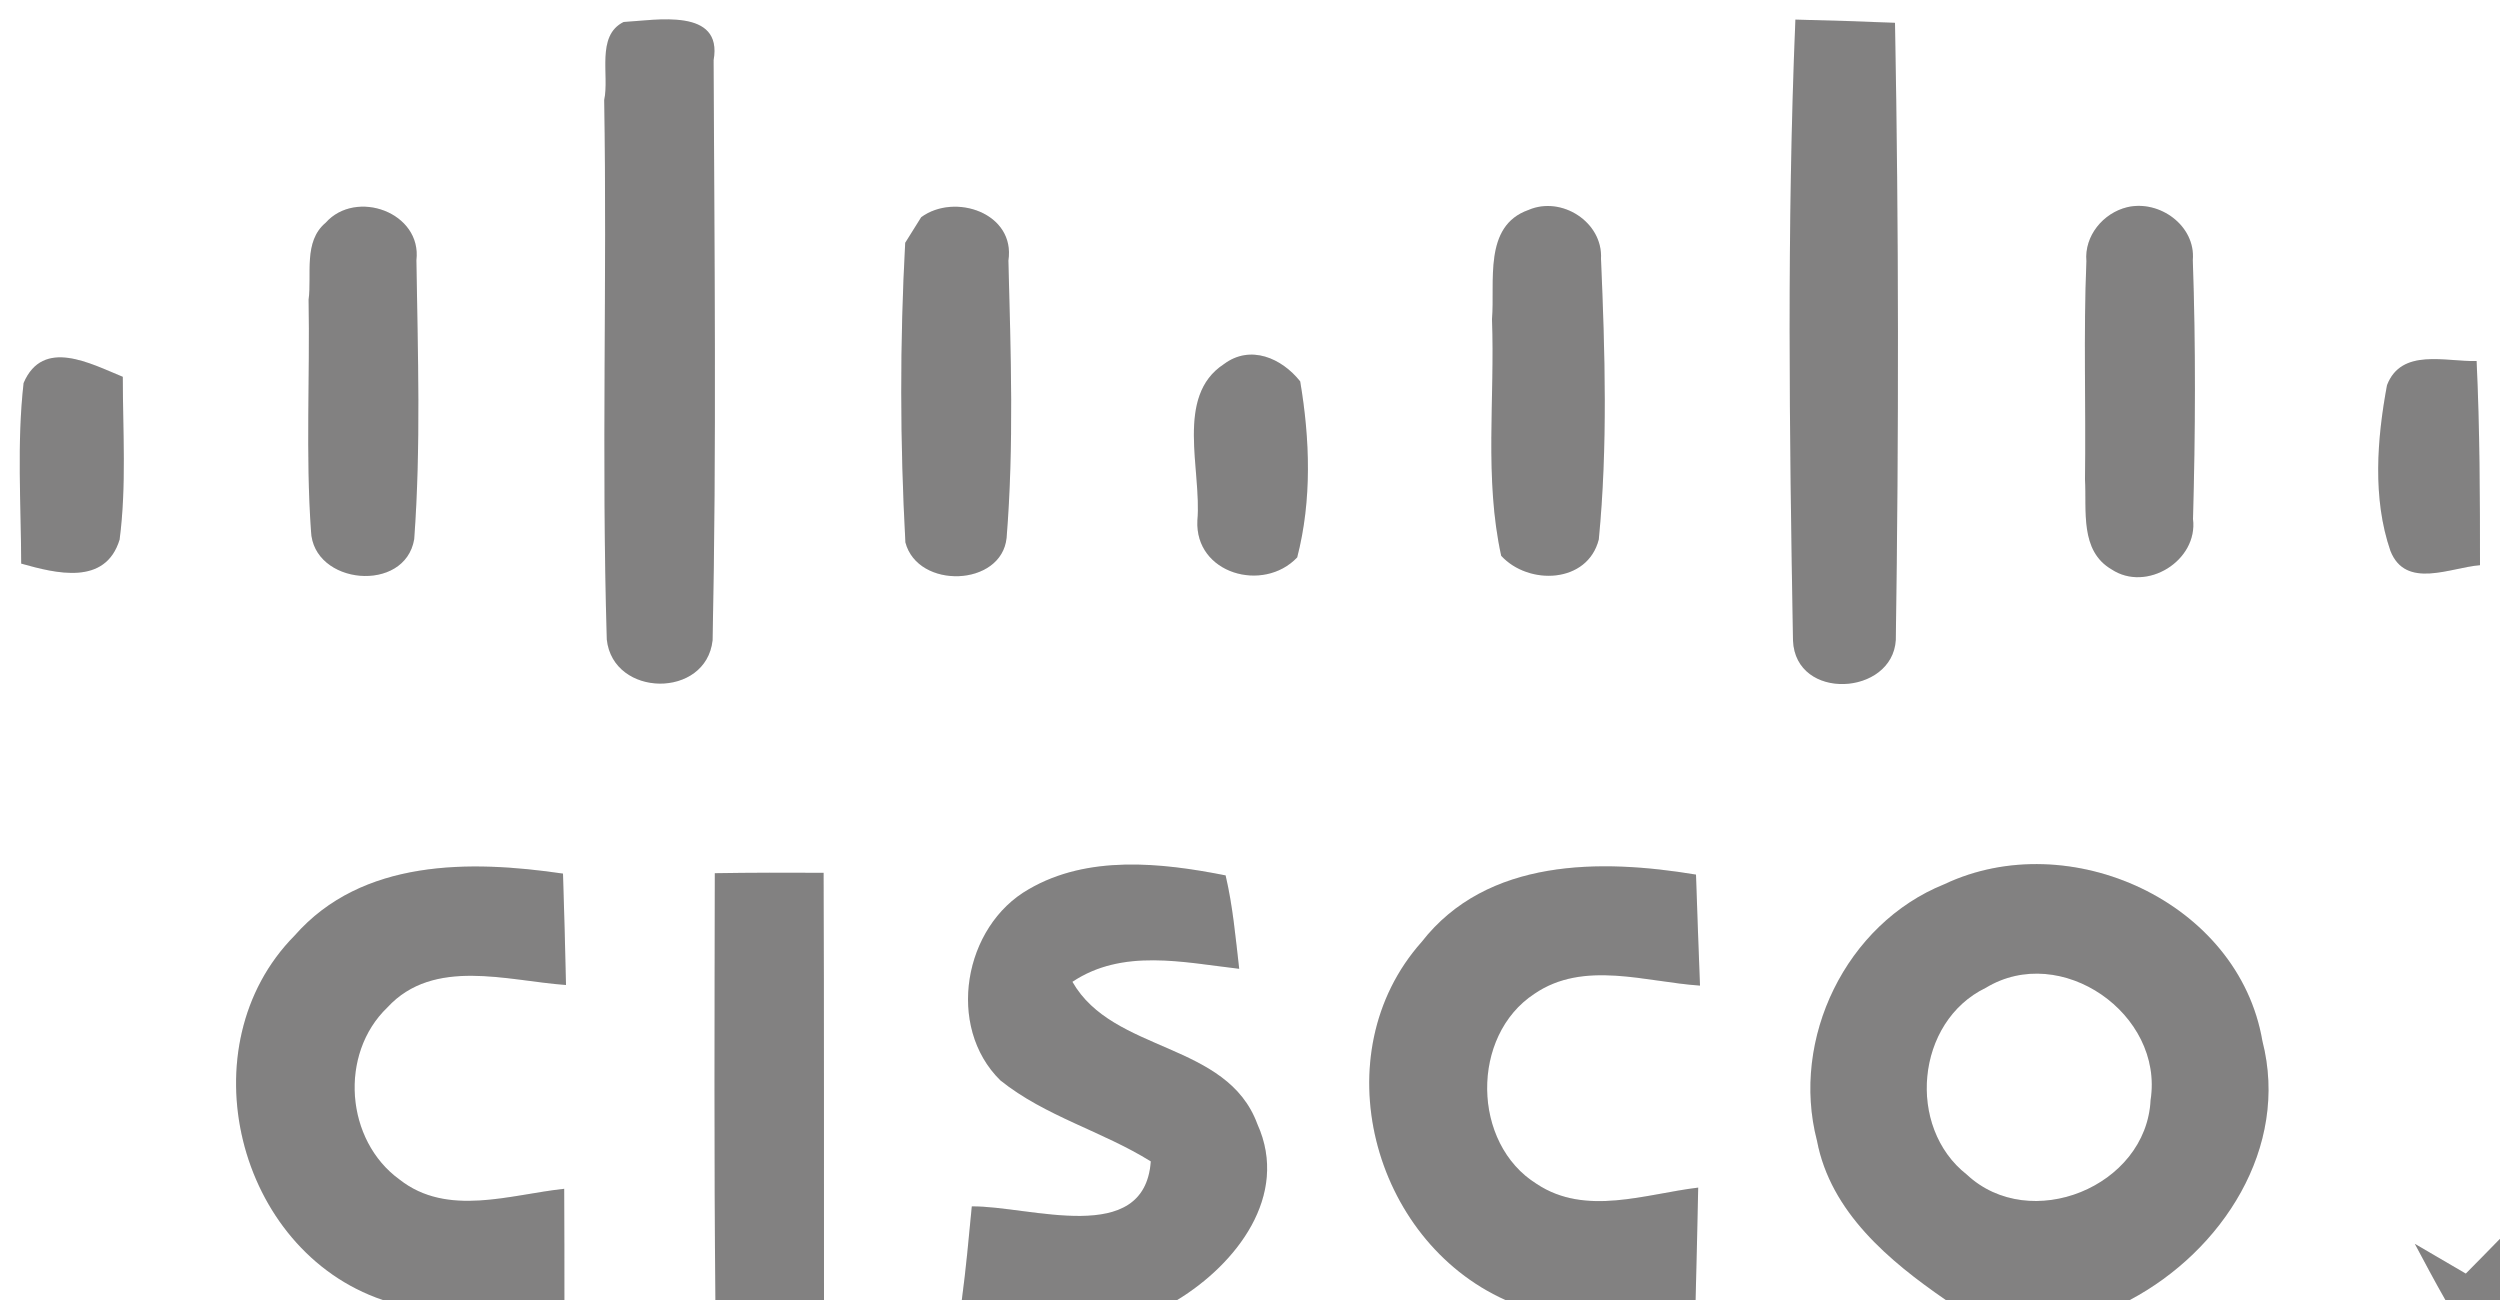
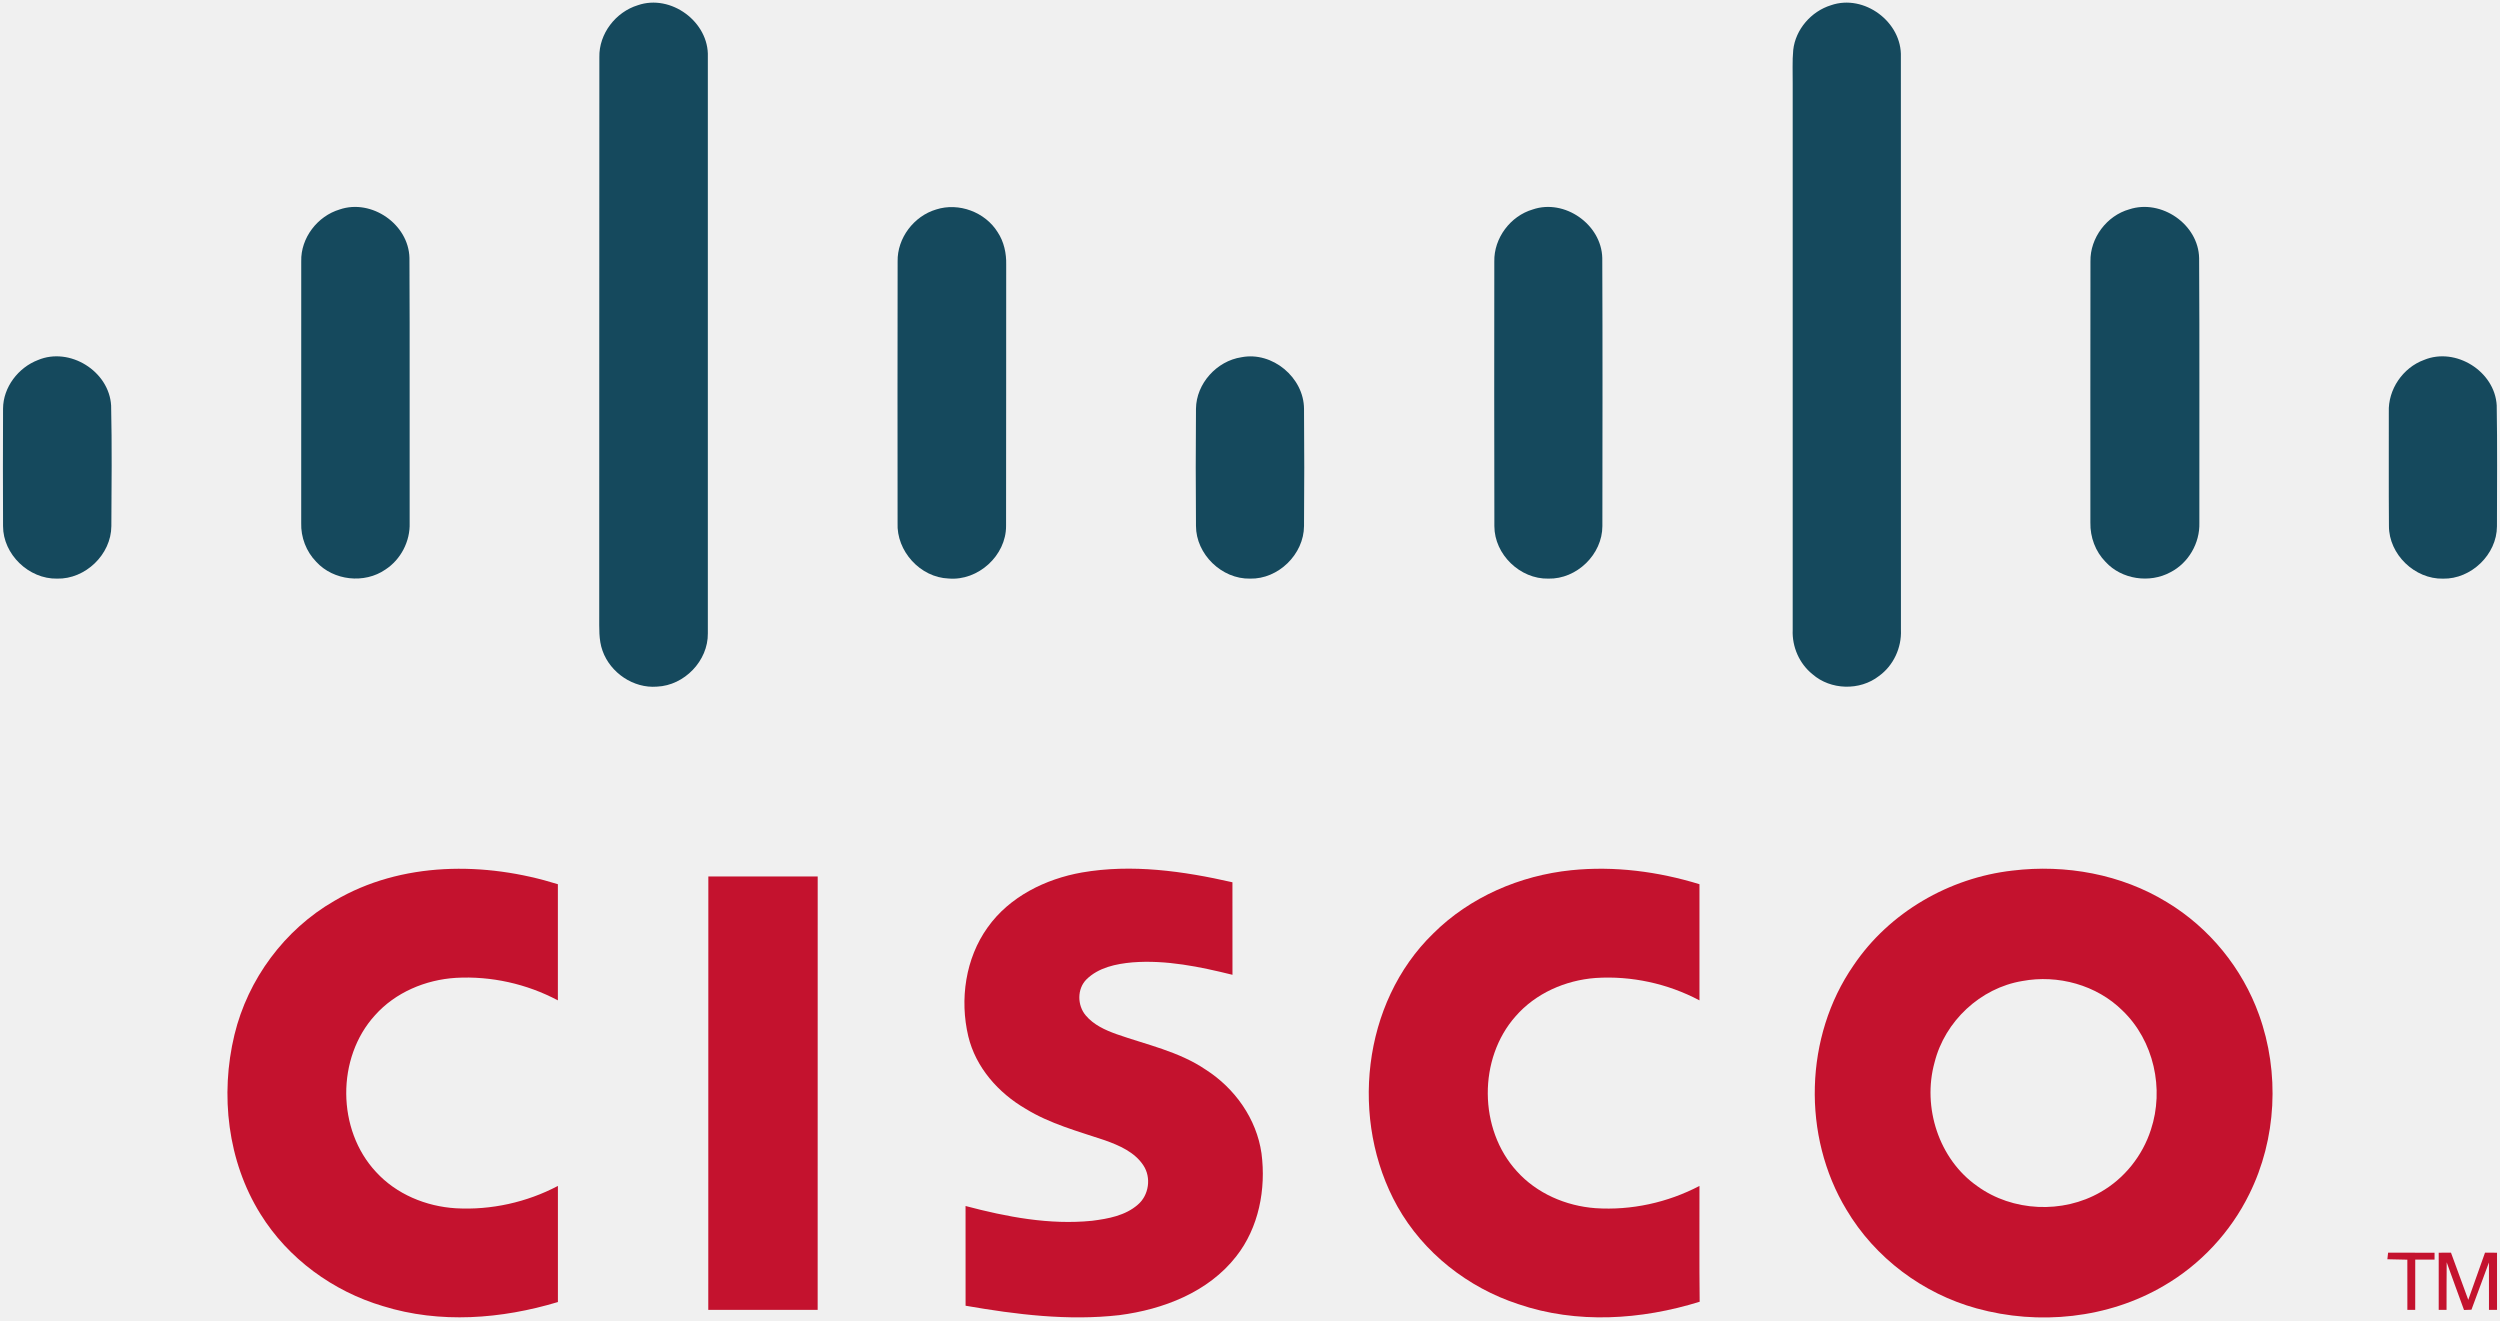
- <svg xmlns="http://www.w3.org/2000/svg" width="125pt" height="65pt" viewBox="0 0 125 65" version="1.1">
-   <g id="#ffffffff">
-     <path fill="#ffffff" opacity="1.00" d=" M 0.00 0.00 L 125.00 0.00 L 125.00 61.94 C 124.57 62.38 123.72 63.25 123.29 63.68 C 122.66 63.31 121.38 62.56 120.74 62.19 C 121.24 63.13 121.74 64.07 122.27 65.00 L 106.49 65.00 C 111.10 62.56 114.49 57.38 113.12 52.05 C 111.93 45.08 103.45 41.26 97.22 44.21 C 92.30 46.19 89.52 51.94 90.85 57.04 C 91.53 60.61 94.46 63.05 97.29 65.00 L 84.78 65.00 C 84.83 63.13 84.87 61.25 84.91 59.38 C 82.26 59.70 79.28 60.82 76.84 59.20 C 73.58 57.18 73.52 51.79 76.72 49.69 C 79.19 48.00 82.28 49.10 85.00 49.28 C 84.93 47.43 84.86 45.58 84.80 43.73 C 80.04 42.94 74.35 42.90 71.08 47.10 C 66.12 52.68 68.59 62.00 75.27 65.00 L 58.86 65.00 C 61.79 63.22 64.49 59.79 62.87 56.21 C 61.35 52.07 55.66 52.67 53.62 49.09 C 56.14 47.41 59.17 48.12 61.96 48.44 C 61.78 46.88 61.64 45.30 61.28 43.77 C 58.06 43.13 54.39 42.74 51.44 44.46 C 48.18 46.31 47.29 51.34 50.02 54.02 C 52.26 55.82 55.12 56.56 57.54 58.07 C 57.23 62.37 51.50 60.29 48.59 60.32 C 48.44 61.88 48.30 63.44 48.09 65.00 L 41.20 65.00 C 41.19 57.88 41.21 50.76 41.18 43.64 C 39.37 43.63 37.55 43.63 35.74 43.66 C 35.73 50.77 35.70 57.89 35.77 65.00 L 28.22 65.00 C 28.22 63.15 28.22 61.29 28.21 59.44 C 25.50 59.73 22.37 60.86 19.98 58.98 C 17.27 57.02 16.94 52.70 19.37 50.37 C 21.68 47.86 25.36 49.04 28.30 49.25 C 28.26 47.39 28.21 45.54 28.15 43.68 C 23.51 43.00 18.10 42.94 14.73 46.78 C 9.29 52.28 11.82 62.52 19.14 65.00 L 0.00 65.00 L 0.00 0.00 M 31.18 1.10 C 29.79 1.79 30.48 3.76 30.21 5.00 C 30.36 13.99 30.07 22.99 30.34 31.98 C 30.66 34.88 35.31 34.94 35.63 32.01 C 35.83 22.35 35.72 12.67 35.68 3.01 C 36.15 0.37 32.80 1.01 31.18 1.10 M 89.77 0.98 C 89.34 11.32 89.47 21.69 89.65 32.03 C 89.78 35.07 94.62 34.79 94.79 32.00 C 94.94 21.72 94.94 11.42 94.75 1.14 C 93.09 1.07 91.43 1.02 89.77 0.98 M 76.42 10.50 C 74.15 11.30 74.76 14.10 74.60 15.96 C 74.75 19.90 74.21 23.92 75.06 27.79 C 76.43 29.28 79.38 29.18 79.94 26.97 C 80.39 22.32 80.25 17.61 80.05 12.94 C 80.15 11.10 78.07 9.78 76.42 10.50 M 106.36 10.36 C 105.16 10.65 104.21 11.79 104.32 13.06 C 104.17 16.69 104.30 20.33 104.25 23.97 C 104.34 25.52 103.98 27.54 105.58 28.47 C 107.33 29.63 109.91 28.03 109.65 25.95 C 109.77 21.64 109.79 17.32 109.64 13.01 C 109.79 11.28 107.97 9.98 106.36 10.36 M 16.28 11.14 C 15.16 12.08 15.60 13.72 15.43 14.98 C 15.50 18.84 15.28 22.71 15.55 26.55 C 15.65 29.25 20.25 29.68 20.71 26.96 C 21.05 22.32 20.89 17.66 20.82 13.01 C 21.10 10.62 17.80 9.43 16.28 11.14 M 46.06 10.86 C 45.86 11.18 45.46 11.82 45.26 12.14 C 44.99 17.12 45.00 22.14 45.27 27.12 C 45.89 29.48 50.08 29.34 50.33 26.89 C 50.70 22.29 50.54 17.65 50.42 13.03 C 50.78 10.65 47.74 9.63 46.06 10.86 M 1.18 19.15 C 0.84 22.15 1.05 25.17 1.06 28.18 C 2.80 28.67 5.27 29.30 5.98 26.98 C 6.33 24.29 6.14 21.56 6.14 18.84 C 4.52 18.18 2.15 16.88 1.18 19.15 M 61.19 18.21 C 58.74 19.81 60.09 23.51 59.87 26.02 C 59.73 28.68 63.16 29.66 64.86 27.87 C 65.60 25.01 65.50 21.97 65.01 19.07 C 64.09 17.91 62.52 17.21 61.19 18.21 M 119.35 19.26 C 118.85 21.94 118.62 24.93 119.52 27.54 C 120.28 29.48 122.51 28.38 124.00 28.26 C 124.00 24.85 123.99 21.45 123.83 18.05 C 122.30 18.10 120.07 17.38 119.35 19.26 Z" />
-     <path fill="#ffffff" opacity="1.00" d=" M 99.29 49.39 C 103.05 47.11 108.20 50.70 107.53 55.00 C 107.32 59.34 101.50 61.69 98.34 58.73 C 95.31 56.36 95.79 51.08 99.29 49.39 Z" />
+ <svg xmlns="http://www.w3.org/2000/svg" width="746pt" height="394pt" viewBox="0 0 746 394" version="1.1">
+   <g id="#15495dff">
+     <path fill="#15495d" opacity="1.00" d=" M 190.32 1.56 C 200.19 -1.87 211.62 6.55 211.22 16.98 C 211.24 74.31 211.25 131.64 211.22 188.97 C 211.34 197.18 204.21 204.55 196.05 204.89 C 189.04 205.46 182.14 200.78 179.80 194.20 C 178.61 190.92 178.84 187.37 178.81 183.94 C 178.86 128.31 178.78 72.68 178.85 17.05 C 178.70 10.06 183.72 3.59 190.32 1.56 Z" />
+     <path fill="#15495d" opacity="1.00" d=" M 546.37 1.56 C 556.25 -1.87 567.61 6.57 567.22 17.00 C 567.25 74.00 567.22 131.00 567.24 187.99 C 567.46 193.30 565.00 198.63 560.66 201.74 C 554.99 206.16 546.28 205.94 540.86 201.20 C 536.92 198.04 534.73 193.02 534.94 187.99 C 534.95 133.66 534.94 79.33 534.94 25.00 C 534.98 21.64 534.78 18.27 535.10 14.92 C 535.77 8.76 540.49 3.37 546.37 1.56 Z" />
+     <path fill="#15495d" opacity="1.00" d=" M 101.37 62.50 C 110.88 59.25 121.97 66.93 122.18 76.99 C 122.31 103.34 122.19 129.70 122.24 156.05 C 122.42 161.53 119.60 166.96 115.01 169.95 C 108.76 174.28 99.53 173.27 94.39 167.67 C 91.38 164.60 89.74 160.31 89.88 156.02 C 89.89 130.00 89.87 103.97 89.89 77.95 C 89.72 70.98 94.75 64.47 101.37 62.50 Z" />
+     <path fill="#15495d" opacity="1.00" d=" M 279.34 62.51 C 286.09 60.33 293.99 63.28 297.71 69.30 C 299.60 72.15 300.33 75.61 300.25 79.00 C 300.20 104.98 300.28 130.97 300.21 156.95 C 300.24 165.79 291.86 173.39 283.07 172.63 C 274.60 172.32 267.45 164.45 267.84 156.00 C 267.82 130.01 267.80 104.02 267.85 78.02 C 267.71 71.04 272.69 64.49 279.34 62.51 Z" />
+     <path fill="#15495d" opacity="1.00" d=" M 457.38 62.50 C 466.88 59.25 477.89 66.97 478.12 76.99 C 478.23 103.64 478.18 130.31 478.15 156.96 C 478.16 165.43 470.49 172.86 462.04 172.66 C 453.61 172.85 445.93 165.46 445.92 157.01 C 445.84 130.68 445.89 104.35 445.90 78.03 C 445.76 71.05 450.70 64.45 457.38 62.50 Z" />
+     <path fill="#15495d" opacity="1.00" d=" M 635.39 62.46 C 644.93 59.32 656.03 66.93 656.22 77.04 C 656.38 103.36 656.25 129.69 656.29 156.02 C 656.47 162.05 653.04 168.01 647.65 170.76 C 641.46 174.13 633.10 172.91 628.31 167.68 C 625.27 164.60 623.69 160.28 623.77 155.98 C 623.77 129.98 623.74 103.98 623.79 77.98 C 623.67 70.99 628.67 64.34 635.39 62.46 Z" />
+     <path fill="#15495d" opacity="1.00" d=" M 370.46 106.60 C 379.67 104.80 389.07 112.65 389.12 121.99 C 389.22 133.65 389.21 145.31 389.12 156.97 C 389.08 165.39 381.45 172.86 373.02 172.66 C 364.58 172.84 356.89 165.39 356.88 156.94 C 356.79 145.29 356.78 133.63 356.88 121.98 C 356.95 114.47 363.08 107.70 370.46 106.60 Z" />
+     <path fill="#15495d" opacity="1.00" d=" M 11.34 107.43 C 20.81 103.45 32.58 110.77 33.16 121.02 C 33.43 133.00 33.29 145.00 33.23 156.98 C 33.19 165.46 25.47 172.87 17.02 172.66 C 8.62 172.82 0.90 165.43 0.91 156.99 C 0.86 145.31 0.86 133.63 0.91 121.94 C 0.94 115.55 5.45 109.68 11.34 107.43 Z" />
+     <path fill="#15495d" opacity="1.00" d=" M 723.34 107.40 C 732.76 103.49 744.44 110.78 745.02 120.95 C 745.22 132.99 745.10 145.04 745.09 157.08 C 745.05 165.49 737.38 172.83 729.01 172.67 C 720.56 172.86 712.84 165.43 712.86 156.96 C 712.77 145.63 712.84 134.30 712.82 122.98 C 712.56 116.23 717.01 109.70 723.34 107.40 Z" />
  </g>
-   <g id="#828181ff">
-     <path fill="#828181" opacity="1.00" d=" M 31.18 1.10 C 32.80 1.01 36.15 0.37 35.68 3.01 C 35.72 12.67 35.83 22.35 35.63 32.01 C 35.31 34.94 30.66 34.88 30.34 31.98 C 30.07 22.99 30.36 13.99 30.21 5.00 C 30.48 3.76 29.79 1.79 31.18 1.10 Z" />
-     <path fill="#828181" opacity="1.00" d=" M 89.77 0.98 C 91.43 1.02 93.09 1.07 94.75 1.14 C 94.94 11.42 94.94 21.72 94.79 32.00 C 94.62 34.79 89.78 35.07 89.65 32.03 C 89.47 21.69 89.34 11.32 89.77 0.98 Z" />
-     <path fill="#828181" opacity="1.00" d=" M 76.42 10.50 C 78.07 9.78 80.15 11.10 80.05 12.94 C 80.25 17.61 80.39 22.32 79.94 26.97 C 79.38 29.18 76.43 29.28 75.06 27.79 C 74.21 23.92 74.75 19.90 74.60 15.96 C 74.76 14.10 74.15 11.30 76.42 10.50 Z" />
-     <path fill="#828181" opacity="1.00" d=" M 106.36 10.36 C 107.97 9.98 109.79 11.28 109.64 13.01 C 109.79 17.32 109.77 21.64 109.65 25.95 C 109.91 28.03 107.33 29.63 105.58 28.47 C 103.98 27.54 104.34 25.52 104.25 23.97 C 104.30 20.33 104.17 16.69 104.32 13.06 C 104.21 11.79 105.16 10.65 106.36 10.36 Z" />
-     <path fill="#828181" opacity="1.00" d=" M 16.28 11.14 C 17.80 9.43 21.10 10.62 20.82 13.01 C 20.89 17.66 21.05 22.32 20.71 26.96 C 20.25 29.68 15.65 29.25 15.55 26.55 C 15.28 22.71 15.50 18.84 15.43 14.98 C 15.60 13.72 15.16 12.08 16.28 11.14 Z" />
-     <path fill="#828181" opacity="1.00" d=" M 46.06 10.86 C 47.74 9.63 50.78 10.65 50.42 13.03 C 50.54 17.65 50.70 22.29 50.33 26.89 C 50.08 29.34 45.89 29.48 45.27 27.12 C 45.00 22.14 44.99 17.12 45.26 12.14 C 45.46 11.82 45.86 11.18 46.06 10.86 Z" />
-     <path fill="#828181" opacity="1.00" d=" M 1.18 19.15 C 2.15 16.88 4.52 18.18 6.14 18.84 C 6.14 21.56 6.33 24.29 5.98 26.98 C 5.27 29.30 2.80 28.67 1.06 28.18 C 1.05 25.17 0.84 22.15 1.18 19.15 Z" />
-     <path fill="#828181" opacity="1.00" d=" M 61.19 18.21 C 62.52 17.21 64.09 17.91 65.01 19.07 C 65.50 21.97 65.60 25.01 64.86 27.87 C 63.16 29.66 59.73 28.68 59.87 26.02 C 60.09 23.51 58.74 19.81 61.19 18.21 Z" />
-     <path fill="#828181" opacity="1.00" d=" M 119.35 19.26 C 120.07 17.38 122.30 18.10 123.83 18.05 C 123.99 21.45 124.00 24.85 124.00 28.26 C 122.51 28.38 120.28 29.48 119.52 27.54 C 118.62 24.93 118.85 21.94 119.35 19.26 Z" />
-     <path fill="#828181" opacity="1.00" d=" M 14.73 46.78 C 18.10 42.94 23.51 43.00 28.15 43.68 C 28.21 45.54 28.26 47.39 28.30 49.25 C 25.36 49.04 21.68 47.86 19.37 50.37 C 16.94 52.70 17.27 57.02 19.98 58.98 C 22.37 60.86 25.50 59.73 28.21 59.44 C 28.22 61.29 28.22 63.15 28.22 65.00 L 19.14 65.00 C 11.82 62.52 9.29 52.28 14.73 46.78 Z" />
-     <path fill="#828181" opacity="1.00" d=" M 51.44 44.46 C 54.39 42.74 58.06 43.13 61.28 43.77 C 61.64 45.30 61.78 46.88 61.96 48.44 C 59.17 48.12 56.14 47.41 53.62 49.09 C 55.66 52.67 61.35 52.07 62.87 56.21 C 64.49 59.79 61.79 63.22 58.86 65.00 L 48.09 65.00 C 48.30 63.44 48.44 61.88 48.59 60.32 C 51.50 60.29 57.23 62.37 57.54 58.07 C 55.12 56.56 52.26 55.82 50.02 54.02 C 47.29 51.34 48.18 46.31 51.44 44.46 Z" />
-     <path fill="#828181" opacity="1.00" d=" M 71.08 47.10 C 74.35 42.90 80.04 42.94 84.80 43.73 C 84.86 45.58 84.93 47.43 85.00 49.28 C 82.28 49.10 79.19 48.00 76.72 49.69 C 73.52 51.79 73.58 57.18 76.84 59.20 C 79.28 60.82 82.26 59.70 84.91 59.38 C 84.87 61.25 84.83 63.13 84.78 65.00 L 75.27 65.00 C 68.59 62.00 66.12 52.68 71.08 47.10 Z" />
-     <path fill="#828181" opacity="1.00" d=" M 97.22 44.21 C 103.45 41.26 111.93 45.08 113.12 52.05 C 114.49 57.38 111.10 62.56 106.49 65.00 L 97.29 65.00 C 94.46 63.05 91.53 60.61 90.85 57.04 C 89.52 51.94 92.30 46.19 97.22 44.21 M 99.29 49.39 C 95.79 51.08 95.31 56.36 98.34 58.73 C 101.50 61.69 107.32 59.34 107.53 55.00 C 108.20 50.70 103.05 47.11 99.29 49.39 Z" />
-     <path fill="#828181" opacity="1.00" d=" M 35.74 43.66 C 37.55 43.63 39.37 43.63 41.18 43.64 C 41.21 50.76 41.19 57.88 41.20 65.00 L 35.77 65.00 C 35.70 57.89 35.73 50.77 35.74 43.66 Z" />
-     <path fill="#828181" opacity="1.00" d=" M 120.74 62.19 C 121.38 62.56 122.66 63.31 123.29 63.68 C 123.72 63.25 124.57 62.38 125.00 61.94 L 125.00 65.00 L 122.27 65.00 C 121.74 64.07 121.24 63.13 120.74 62.19 Z" />
+   <g id="#c4122eff">
+     <path fill="#c4122e" opacity="1.00" d=" M 99.76 268.83 C 119.78 257.00 144.76 257.07 166.47 263.85 C 166.47 275.40 166.47 286.95 166.47 298.51 C 157.18 293.57 146.54 291.20 136.03 291.79 C 126.99 292.35 117.98 296.12 111.90 302.95 C 100.33 315.64 100.49 337.16 112.20 349.71 C 118.27 356.36 127.13 360.01 136.03 360.55 C 146.53 361.14 157.17 358.78 166.48 353.88 C 166.47 365.43 166.46 376.98 166.48 388.53 C 149.65 393.60 131.26 395.05 114.29 389.75 C 99.37 385.33 85.97 375.57 77.74 362.29 C 67.90 346.53 65.64 326.69 69.96 308.78 C 73.97 292.17 84.93 277.36 99.76 268.83 Z" />
+     <path fill="#c4122e" opacity="1.00" d=" M 322.83 260.35 C 337.78 257.76 353.10 259.93 367.76 263.27 C 367.77 272.48 367.75 281.68 367.77 290.88 C 358.03 288.47 348.01 286.39 337.92 287.17 C 333.05 287.61 327.81 288.69 324.21 292.24 C 321.36 295.08 321.44 299.99 323.98 303.00 C 326.33 305.81 329.79 307.38 333.17 308.59 C 342.16 311.76 351.77 313.74 359.78 319.18 C 368.46 324.72 374.97 333.86 376.43 344.16 C 377.82 354.82 375.63 366.35 368.88 374.91 C 360.55 385.60 347.07 390.75 333.99 392.44 C 318.68 394.18 303.22 392.25 288.13 389.63 C 288.11 379.71 288.12 369.79 288.12 359.87 C 300.40 363.12 313.15 365.57 325.89 364.28 C 330.66 363.67 335.79 362.76 339.53 359.47 C 342.85 356.66 343.60 351.37 341.18 347.74 C 338.58 343.78 334.00 341.80 329.69 340.26 C 321.65 337.56 313.32 335.34 306.03 330.85 C 297.90 326.12 291.15 318.50 288.93 309.21 C 286.34 298.24 288.08 285.98 294.72 276.73 C 301.23 267.56 311.97 262.28 322.83 260.35 Z" />
+     <path fill="#c4122e" opacity="1.00" d=" M 427.65 278.58 C 438.61 267.66 453.58 261.23 468.89 259.67 C 481.75 258.36 494.80 260.06 507.12 263.85 C 507.11 275.40 507.12 286.96 507.12 298.51 C 497.65 293.49 486.78 291.12 476.08 291.83 C 467.11 292.51 458.23 296.39 452.27 303.24 C 441.05 315.89 441.21 336.95 452.58 349.45 C 458.53 356.11 467.27 359.87 476.10 360.52 C 486.79 361.23 497.64 358.85 507.12 353.88 C 507.15 365.40 507.04 376.92 507.18 388.44 C 489.75 393.86 470.51 395.13 453.05 389.15 C 438.04 384.24 424.75 373.83 416.99 360.00 C 402.69 334.44 406.38 299.25 427.65 278.58 Z" />
+     <path fill="#c4122e" opacity="1.00" d=" M 600.55 259.78 C 616.39 257.86 632.99 260.85 646.66 269.24 C 659.29 276.86 669.11 288.93 674.09 302.80 C 680.32 320.07 679.35 339.87 671.18 356.33 C 665.60 367.68 656.63 377.32 645.70 383.67 C 629.04 393.47 608.33 395.55 589.81 390.42 C 573.76 386.01 559.49 375.33 550.99 360.99 C 537.68 338.98 538.43 309.27 553.09 288.08 C 563.74 272.25 581.67 261.91 600.55 259.78 M 603.44 292.74 C 590.94 294.81 580.33 304.76 577.27 317.03 C 573.57 330.39 578.54 345.92 590.02 353.94 C 600.53 361.57 615.51 362.23 626.74 355.76 C 633.88 351.73 639.33 344.89 641.83 337.10 C 645.87 324.93 642.70 310.53 633.39 301.59 C 625.66 293.91 614.07 290.75 603.44 292.74 Z" />
+     <path fill="#c4122e" opacity="1.00" d=" M 211.35 390.86 C 211.37 347.75 211.34 304.64 211.37 261.53 C 222.24 261.54 233.12 261.53 244.00 261.54 C 244.00 304.65 244.00 347.76 243.99 390.87 C 233.11 390.86 222.23 390.87 211.35 390.86 Z" />
+     <path fill="#c4122e" opacity="1.00" d=" M 712.39 375.76 C 712.44 375.27 712.56 374.29 712.61 373.80 C 717.23 373.80 721.85 373.79 726.47 373.81 C 726.47 374.32 726.47 375.35 726.47 375.86 C 724.54 375.86 722.62 375.86 720.71 375.87 C 720.69 380.87 720.71 385.87 720.70 390.87 C 720.11 390.87 718.94 390.86 718.36 390.86 C 718.35 385.87 718.36 380.88 718.35 375.89 C 716.35 375.87 714.37 375.83 712.39 375.76 Z" />
+     <path fill="#c4122e" opacity="1.00" d=" M 727.71 373.81 C 728.63 373.80 730.46 373.80 731.37 373.79 C 733.11 378.48 734.79 383.18 736.53 387.87 C 738.19 383.18 739.84 378.48 741.53 373.79 C 742.42 373.79 744.22 373.80 745.11 373.81 C 745.12 379.49 745.12 385.18 745.11 390.86 C 744.51 390.86 743.31 390.87 742.71 390.87 C 742.69 386.14 742.72 381.42 742.70 376.71 C 740.94 381.41 739.20 386.11 737.48 390.82 C 736.92 390.84 735.81 390.88 735.26 390.90 C 733.50 386.17 731.82 381.40 730.09 376.66 C 730.03 381.39 730.07 386.13 730.05 390.86 C 729.46 390.86 728.30 390.86 727.71 390.86 C 727.70 385.18 727.70 379.49 727.71 373.81 Z" />
  </g>
</svg>
